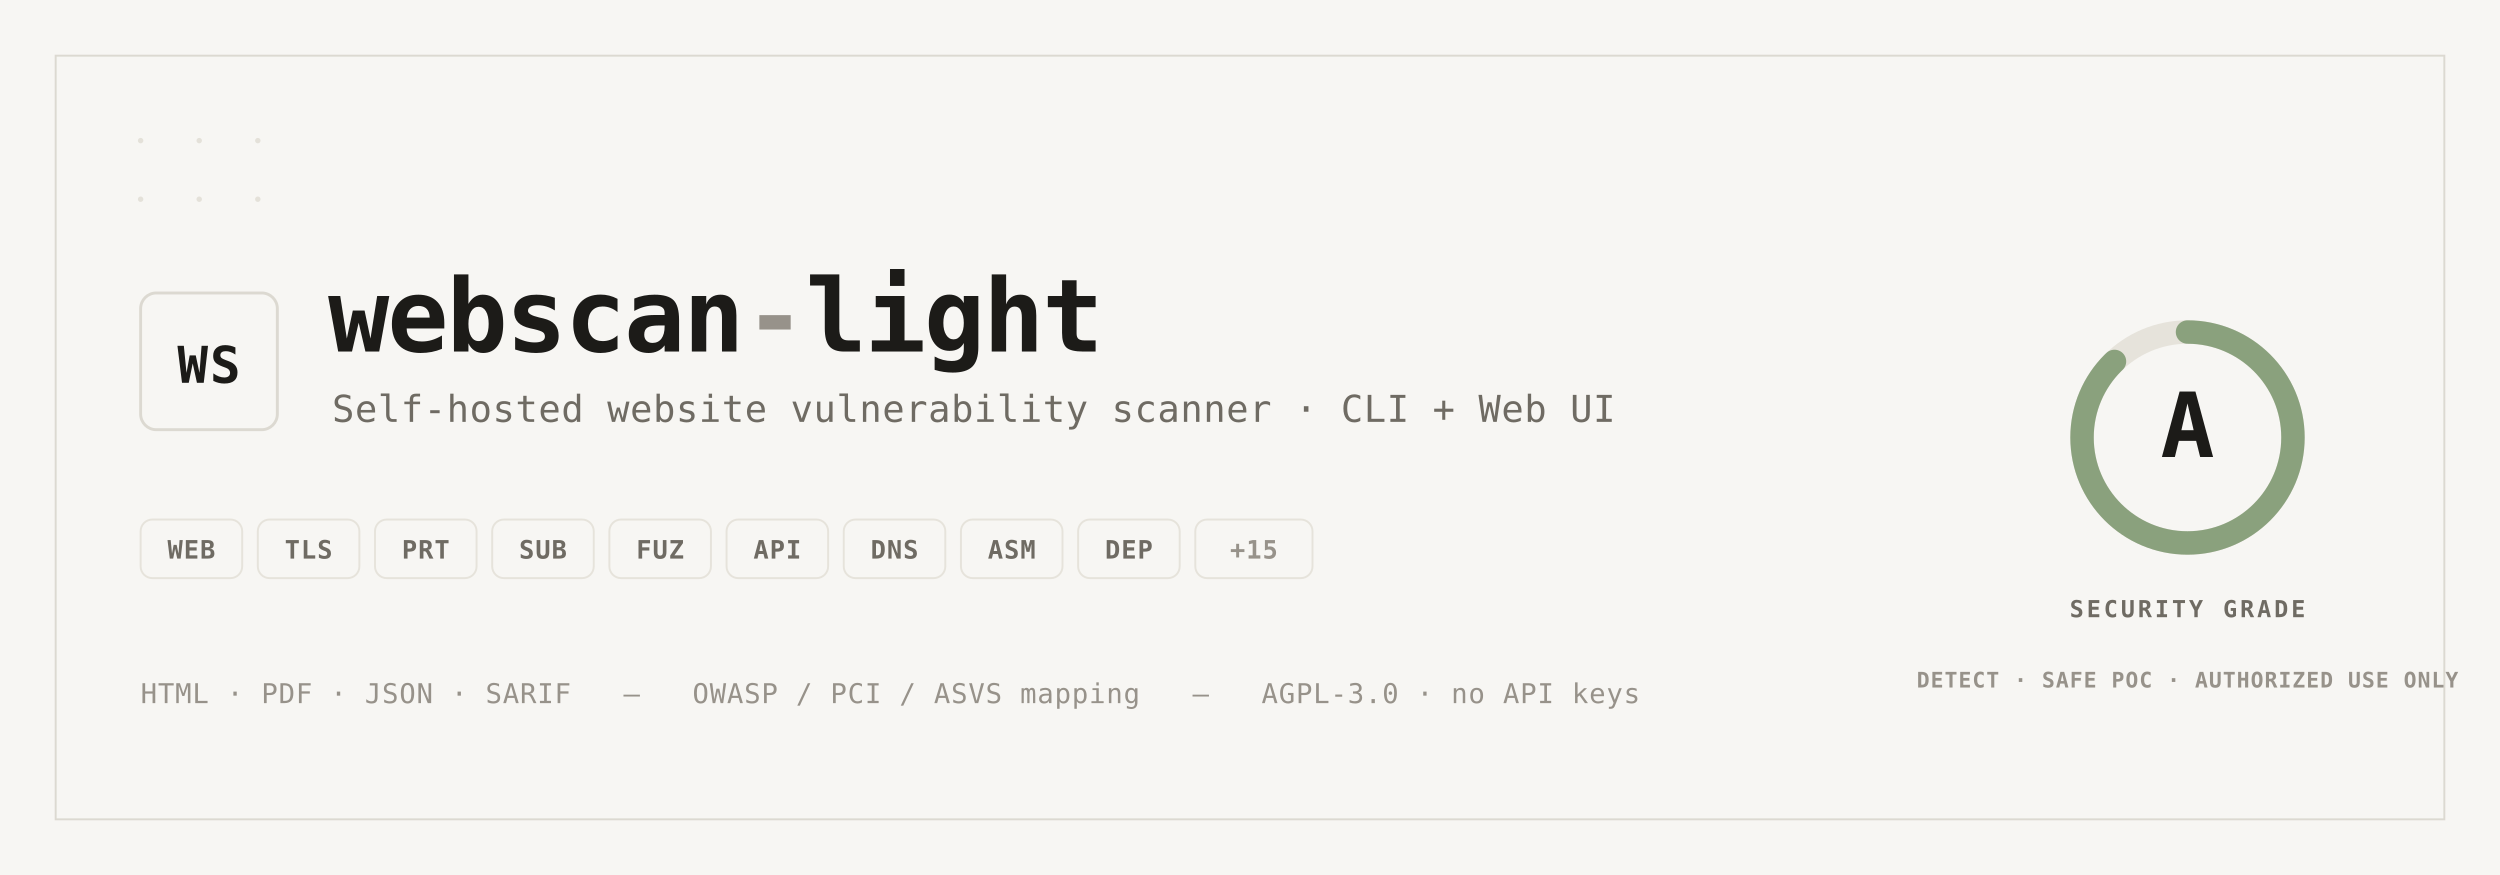
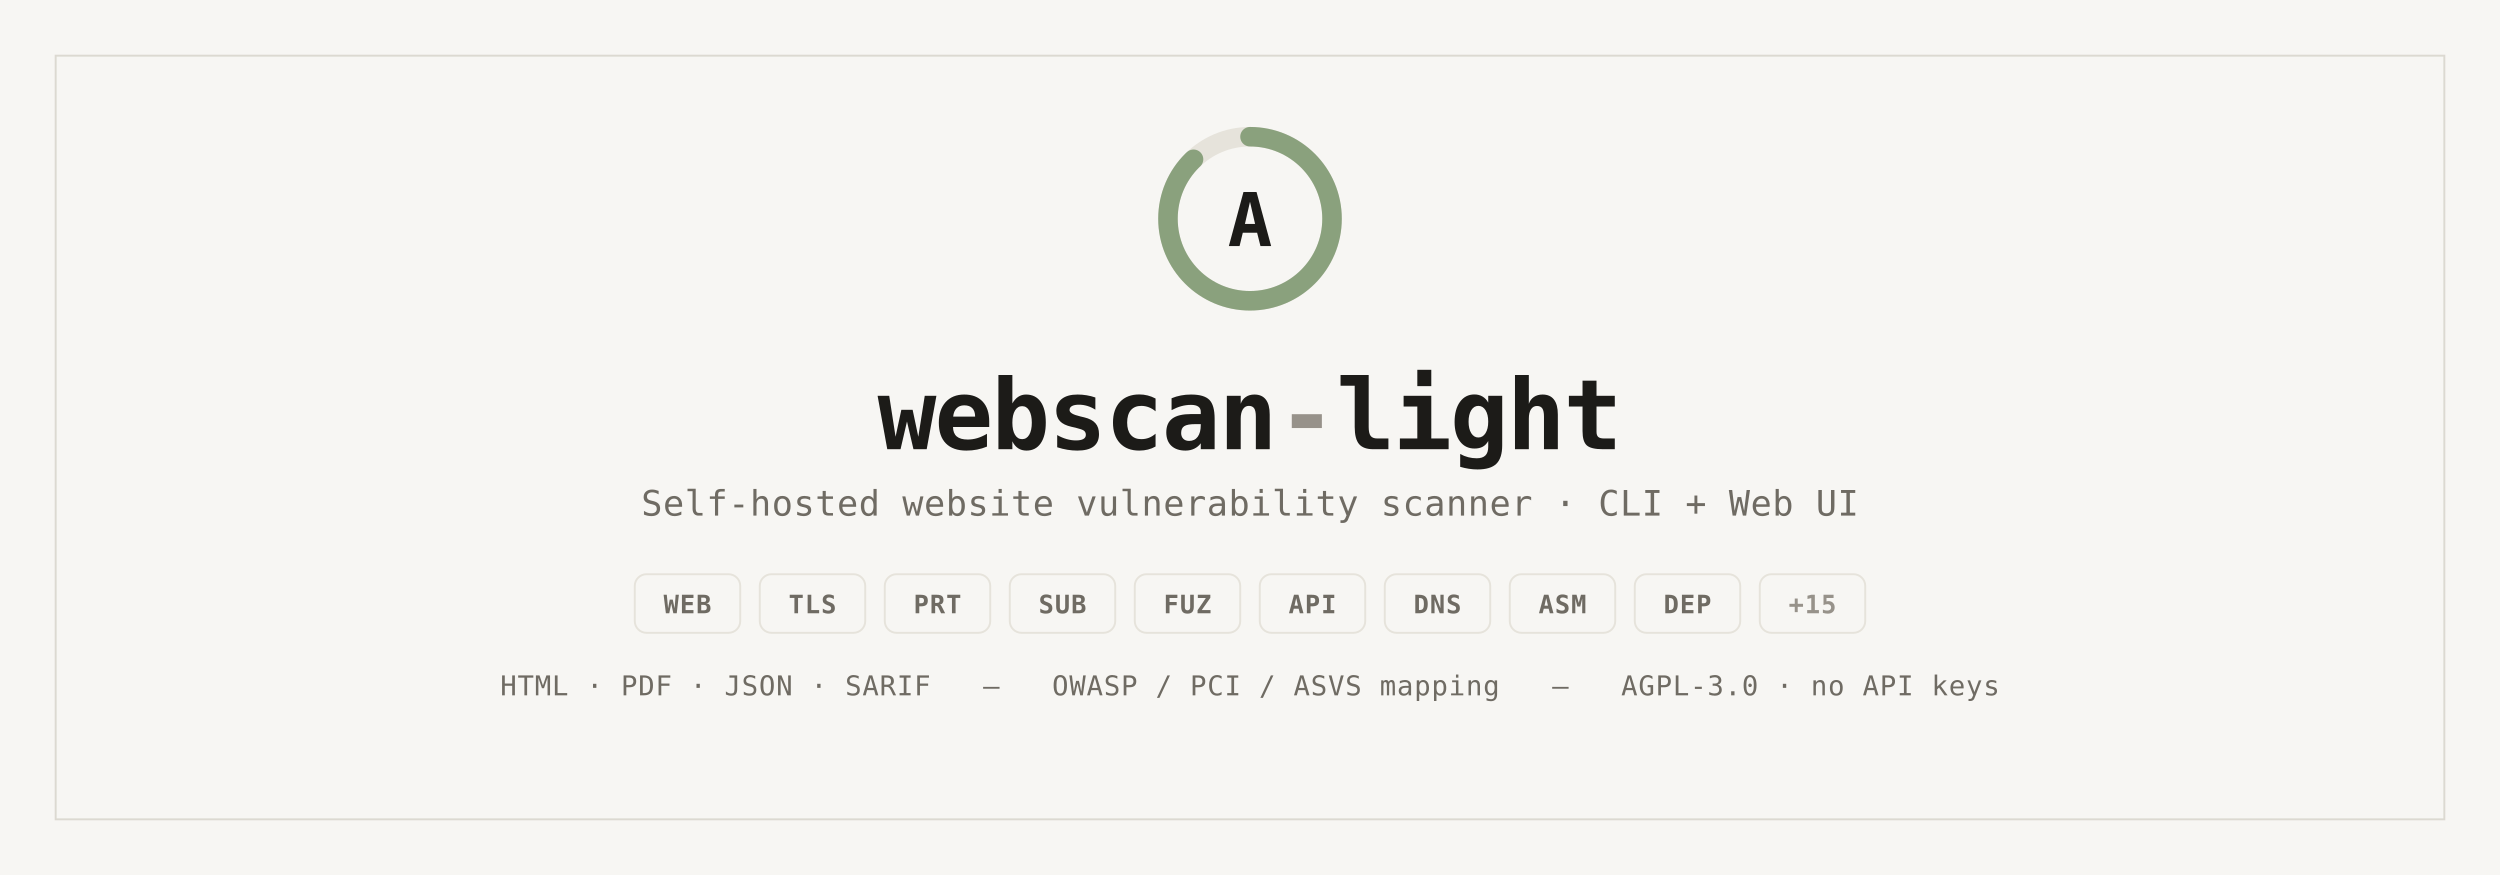
<svg xmlns="http://www.w3.org/2000/svg" width="1280" height="448" viewBox="0 0 1280 448" font-family="ui-monospace, 'DejaVu Sans Mono', Menlo, Consolas, monospace">
  <defs>
    <style>
      .ink   { fill: #1c1b18; }
      .muted { fill: #6f6b63; }
      .faint { fill: #97928a; }
      .rule  { stroke: #dcd9d1; }
      .hair  { stroke: #e6e3db; }
    </style>
  </defs>
  <rect width="1280" height="448" fill="#f7f6f3" />
  <rect x="28.5" y="28.5" width="1223" height="391" fill="none" class="rule" stroke-width="1" />
-   <g fill="#e4e1d9">
-     <circle cx="72" cy="72" r="1.4" />
-     <circle cx="102" cy="72" r="1.4" />
-     <circle cx="132" cy="72" r="1.4" />
-     <circle cx="72" cy="102" r="1.4" />
-     <circle cx="102" cy="102" r="1.4" />
-     <circle cx="132" cy="102" r="1.4" />
+   <g transform="translate(580,52)">
+     <circle cx="60" cy="60" r="42" fill="none" stroke="#e6e3db" stroke-width="10" />
+     <circle cx="60" cy="60" r="42" fill="none" stroke="#8aa17d" stroke-width="10" stroke-linecap="round" stroke-dasharray="232 264" transform="rotate(-90 60 60)" />
+     <text x="60" y="74" text-anchor="middle" font-size="38" font-weight="700" class="ink">A</text>
  </g>
-   <rect x="72" y="150" width="70" height="70" rx="8" fill="none" class="rule" stroke-width="1.5" />
-   <text x="107" y="196" text-anchor="middle" font-size="26" font-weight="700" letter-spacing="1" class="ink">WS</text>
-   <text x="168" y="180" font-size="52" font-weight="700" letter-spacing="-1" class="ink">webscan<tspan class="faint">-</tspan>light</text>
-   <text x="170" y="216" font-size="19" font-weight="500" letter-spacing="0.3" class="muted">Self-hosted website vulnerability scanner · CLI + Web UI</text>
-   <g font-size="13" font-weight="600" letter-spacing="0.5">
+   <text x="640" y="230" text-anchor="middle" font-size="50" font-weight="700" letter-spacing="-1" class="ink">webscan<tspan class="faint">-</tspan>light</text>
+   <text x="640" y="264" text-anchor="middle" font-size="18" font-weight="500" letter-spacing="0.3" class="muted">Self-hosted website vulnerability scanner · CLI + Web UI</text>
+   <g font-size="13" font-weight="600" letter-spacing="0.5" text-anchor="middle">
    <g>
-       <rect x="72" y="266" width="52" height="30" rx="6" fill="none" class="hair" stroke-width="1" />
-       <text x="98" y="286" text-anchor="middle" class="muted">WEB</text>
-       <rect x="132" y="266" width="52" height="30" rx="6" fill="none" class="hair" stroke-width="1" />
-       <text x="158" y="286" text-anchor="middle" class="muted">TLS</text>
-       <rect x="192" y="266" width="52" height="30" rx="6" fill="none" class="hair" stroke-width="1" />
-       <text x="218" y="286" text-anchor="middle" class="muted">PRT</text>
-       <rect x="252" y="266" width="52" height="30" rx="6" fill="none" class="hair" stroke-width="1" />
-       <text x="278" y="286" text-anchor="middle" class="muted">SUB</text>
-       <rect x="312" y="266" width="52" height="30" rx="6" fill="none" class="hair" stroke-width="1" />
-       <text x="338" y="286" text-anchor="middle" class="muted">FUZ</text>
-       <rect x="372" y="266" width="52" height="30" rx="6" fill="none" class="hair" stroke-width="1" />
-       <text x="398" y="286" text-anchor="middle" class="muted">API</text>
-       <rect x="432" y="266" width="52" height="30" rx="6" fill="none" class="hair" stroke-width="1" />
-       <text x="458" y="286" text-anchor="middle" class="muted">DNS</text>
-       <rect x="492" y="266" width="52" height="30" rx="6" fill="none" class="hair" stroke-width="1" />
-       <text x="518" y="286" text-anchor="middle" class="muted">ASM</text>
-       <rect x="552" y="266" width="52" height="30" rx="6" fill="none" class="hair" stroke-width="1" />
-       <text x="578" y="286" text-anchor="middle" class="muted">DEP</text>
-       <rect x="612" y="266" width="60" height="30" rx="6" fill="none" class="hair" stroke-width="1" />
-       <text x="642" y="286" text-anchor="middle" class="faint">+15</text>
+       <rect x="325" y="294" width="54" height="30" rx="6" fill="none" class="hair" stroke-width="1" />
+       <text x="352" y="314" class="muted">WEB</text>
+     </g>
+     <g>
+       <rect x="389" y="294" width="54" height="30" rx="6" fill="none" class="hair" stroke-width="1" />
+       <text x="416" y="314" class="muted">TLS</text>
+     </g>
+     <g>
+       <rect x="453" y="294" width="54" height="30" rx="6" fill="none" class="hair" stroke-width="1" />
+       <text x="480" y="314" class="muted">PRT</text>
+     </g>
+     <g>
+       <rect x="517" y="294" width="54" height="30" rx="6" fill="none" class="hair" stroke-width="1" />
+       <text x="544" y="314" class="muted">SUB</text>
+     </g>
+     <g>
+       <rect x="581" y="294" width="54" height="30" rx="6" fill="none" class="hair" stroke-width="1" />
+       <text x="608" y="314" class="muted">FUZ</text>
+     </g>
+     <g>
+       <rect x="645" y="294" width="54" height="30" rx="6" fill="none" class="hair" stroke-width="1" />
+       <text x="672" y="314" class="muted">API</text>
+     </g>
+     <g>
+       <rect x="709" y="294" width="54" height="30" rx="6" fill="none" class="hair" stroke-width="1" />
+       <text x="736" y="314" class="muted">DNS</text>
+     </g>
+     <g>
+       <rect x="773" y="294" width="54" height="30" rx="6" fill="none" class="hair" stroke-width="1" />
+       <text x="800" y="314" class="muted">ASM</text>
+     </g>
+     <g>
+       <rect x="837" y="294" width="54" height="30" rx="6" fill="none" class="hair" stroke-width="1" />
+       <text x="864" y="314" class="muted">DEP</text>
+     </g>
+     <g>
+       <rect x="901" y="294" width="54" height="30" rx="6" fill="none" class="hair" stroke-width="1" />
+       <text x="928" y="314" class="faint">+15</text>
    </g>
  </g>
-   <text x="72" y="360" font-size="14" font-weight="500" letter-spacing="0.4" class="faint">HTML · PDF · JSON · SARIF   —   OWASP / PCI / ASVS mapping   —   AGPL-3.0 · no API keys</text>
-   <g transform="translate(1060,164)">
-     <circle cx="60" cy="60" r="54" fill="none" stroke="#e6e3db" stroke-width="12" />
-     <circle cx="60" cy="60" r="54" fill="none" stroke="#8aa17d" stroke-width="12" stroke-linecap="round" stroke-dasharray="298 339" transform="rotate(-90 60 60)" />
-     <text x="60" y="70" text-anchor="middle" font-size="46" font-weight="700" class="ink">A</text>
-     <text x="60" y="152" text-anchor="middle" font-size="12" font-weight="600" letter-spacing="1.5" class="muted">SECURITY GRADE</text>
-   </g>
-   <g font-size="11" font-weight="600" letter-spacing="0.5" text-anchor="middle" class="faint">
-     <text x="1120" y="352">DETECT · SAFE POC · AUTHORIZED USE ONLY</text>
-   </g>
+   <text x="640" y="356" text-anchor="middle" font-size="14" font-weight="500" letter-spacing="0.4" class="muted">HTML · PDF · JSON · SARIF   —   OWASP / PCI / ASVS mapping   —   AGPL-3.0 · no API keys</text>
</svg>
